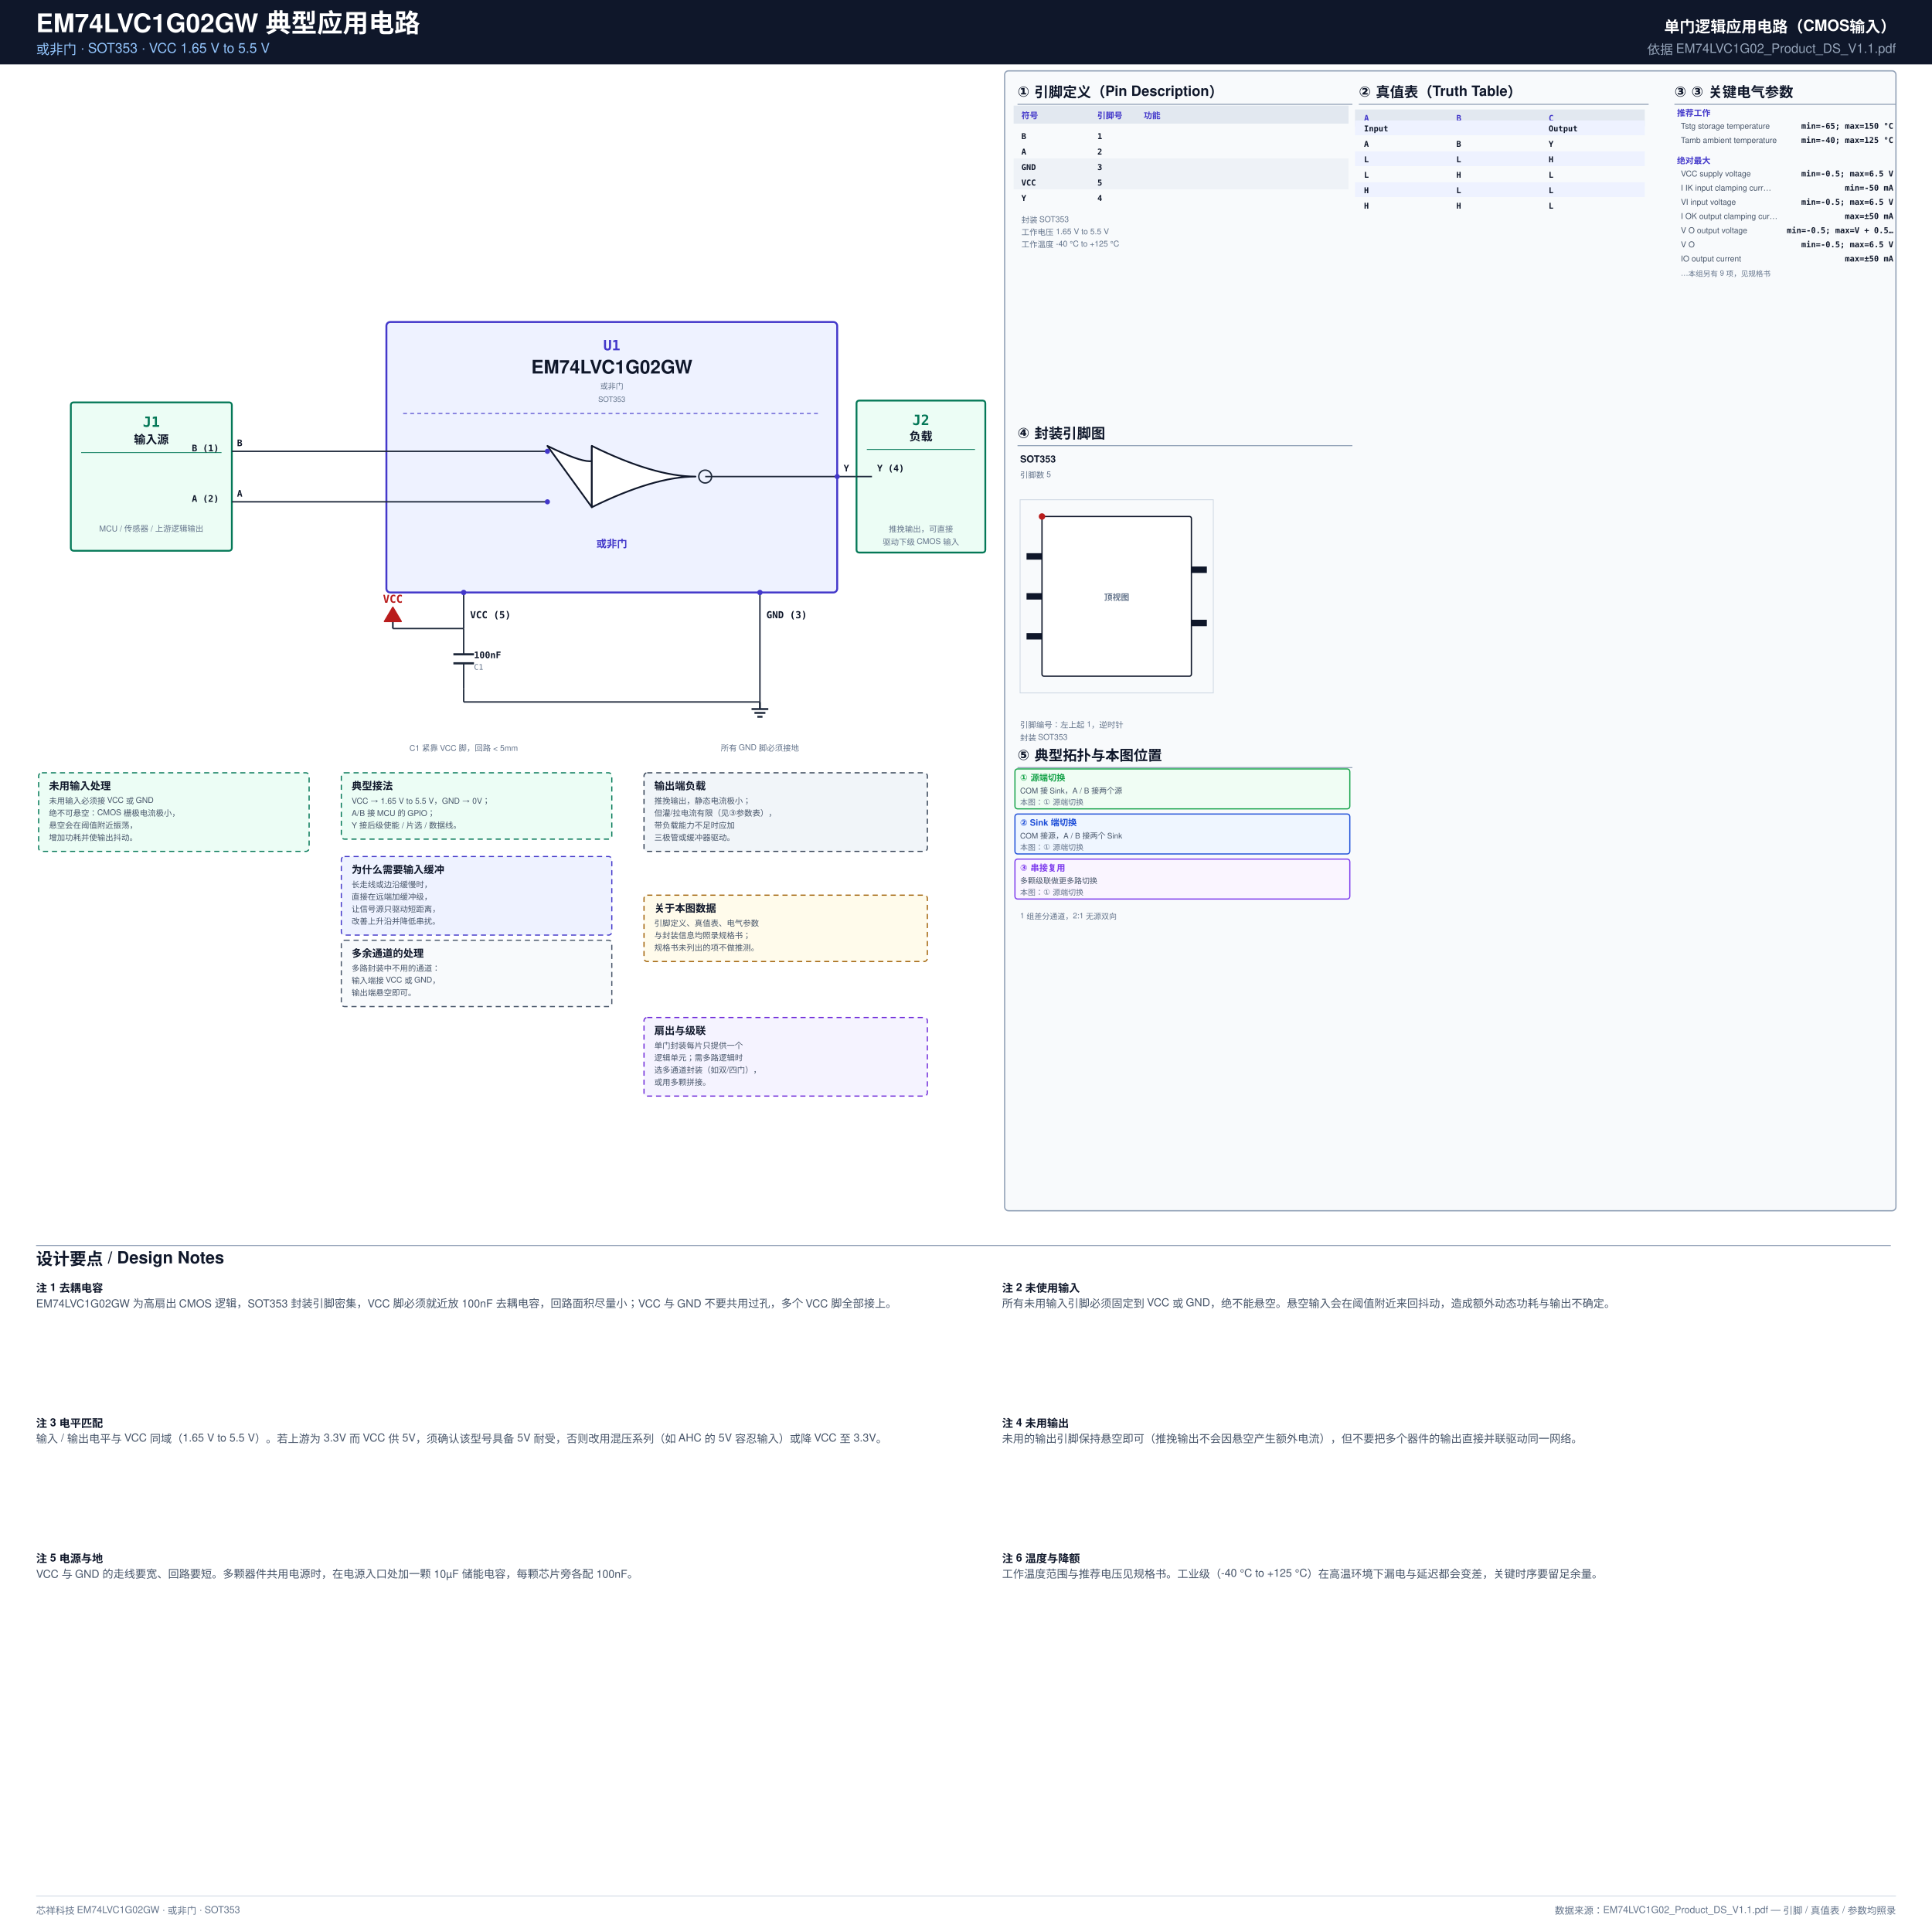
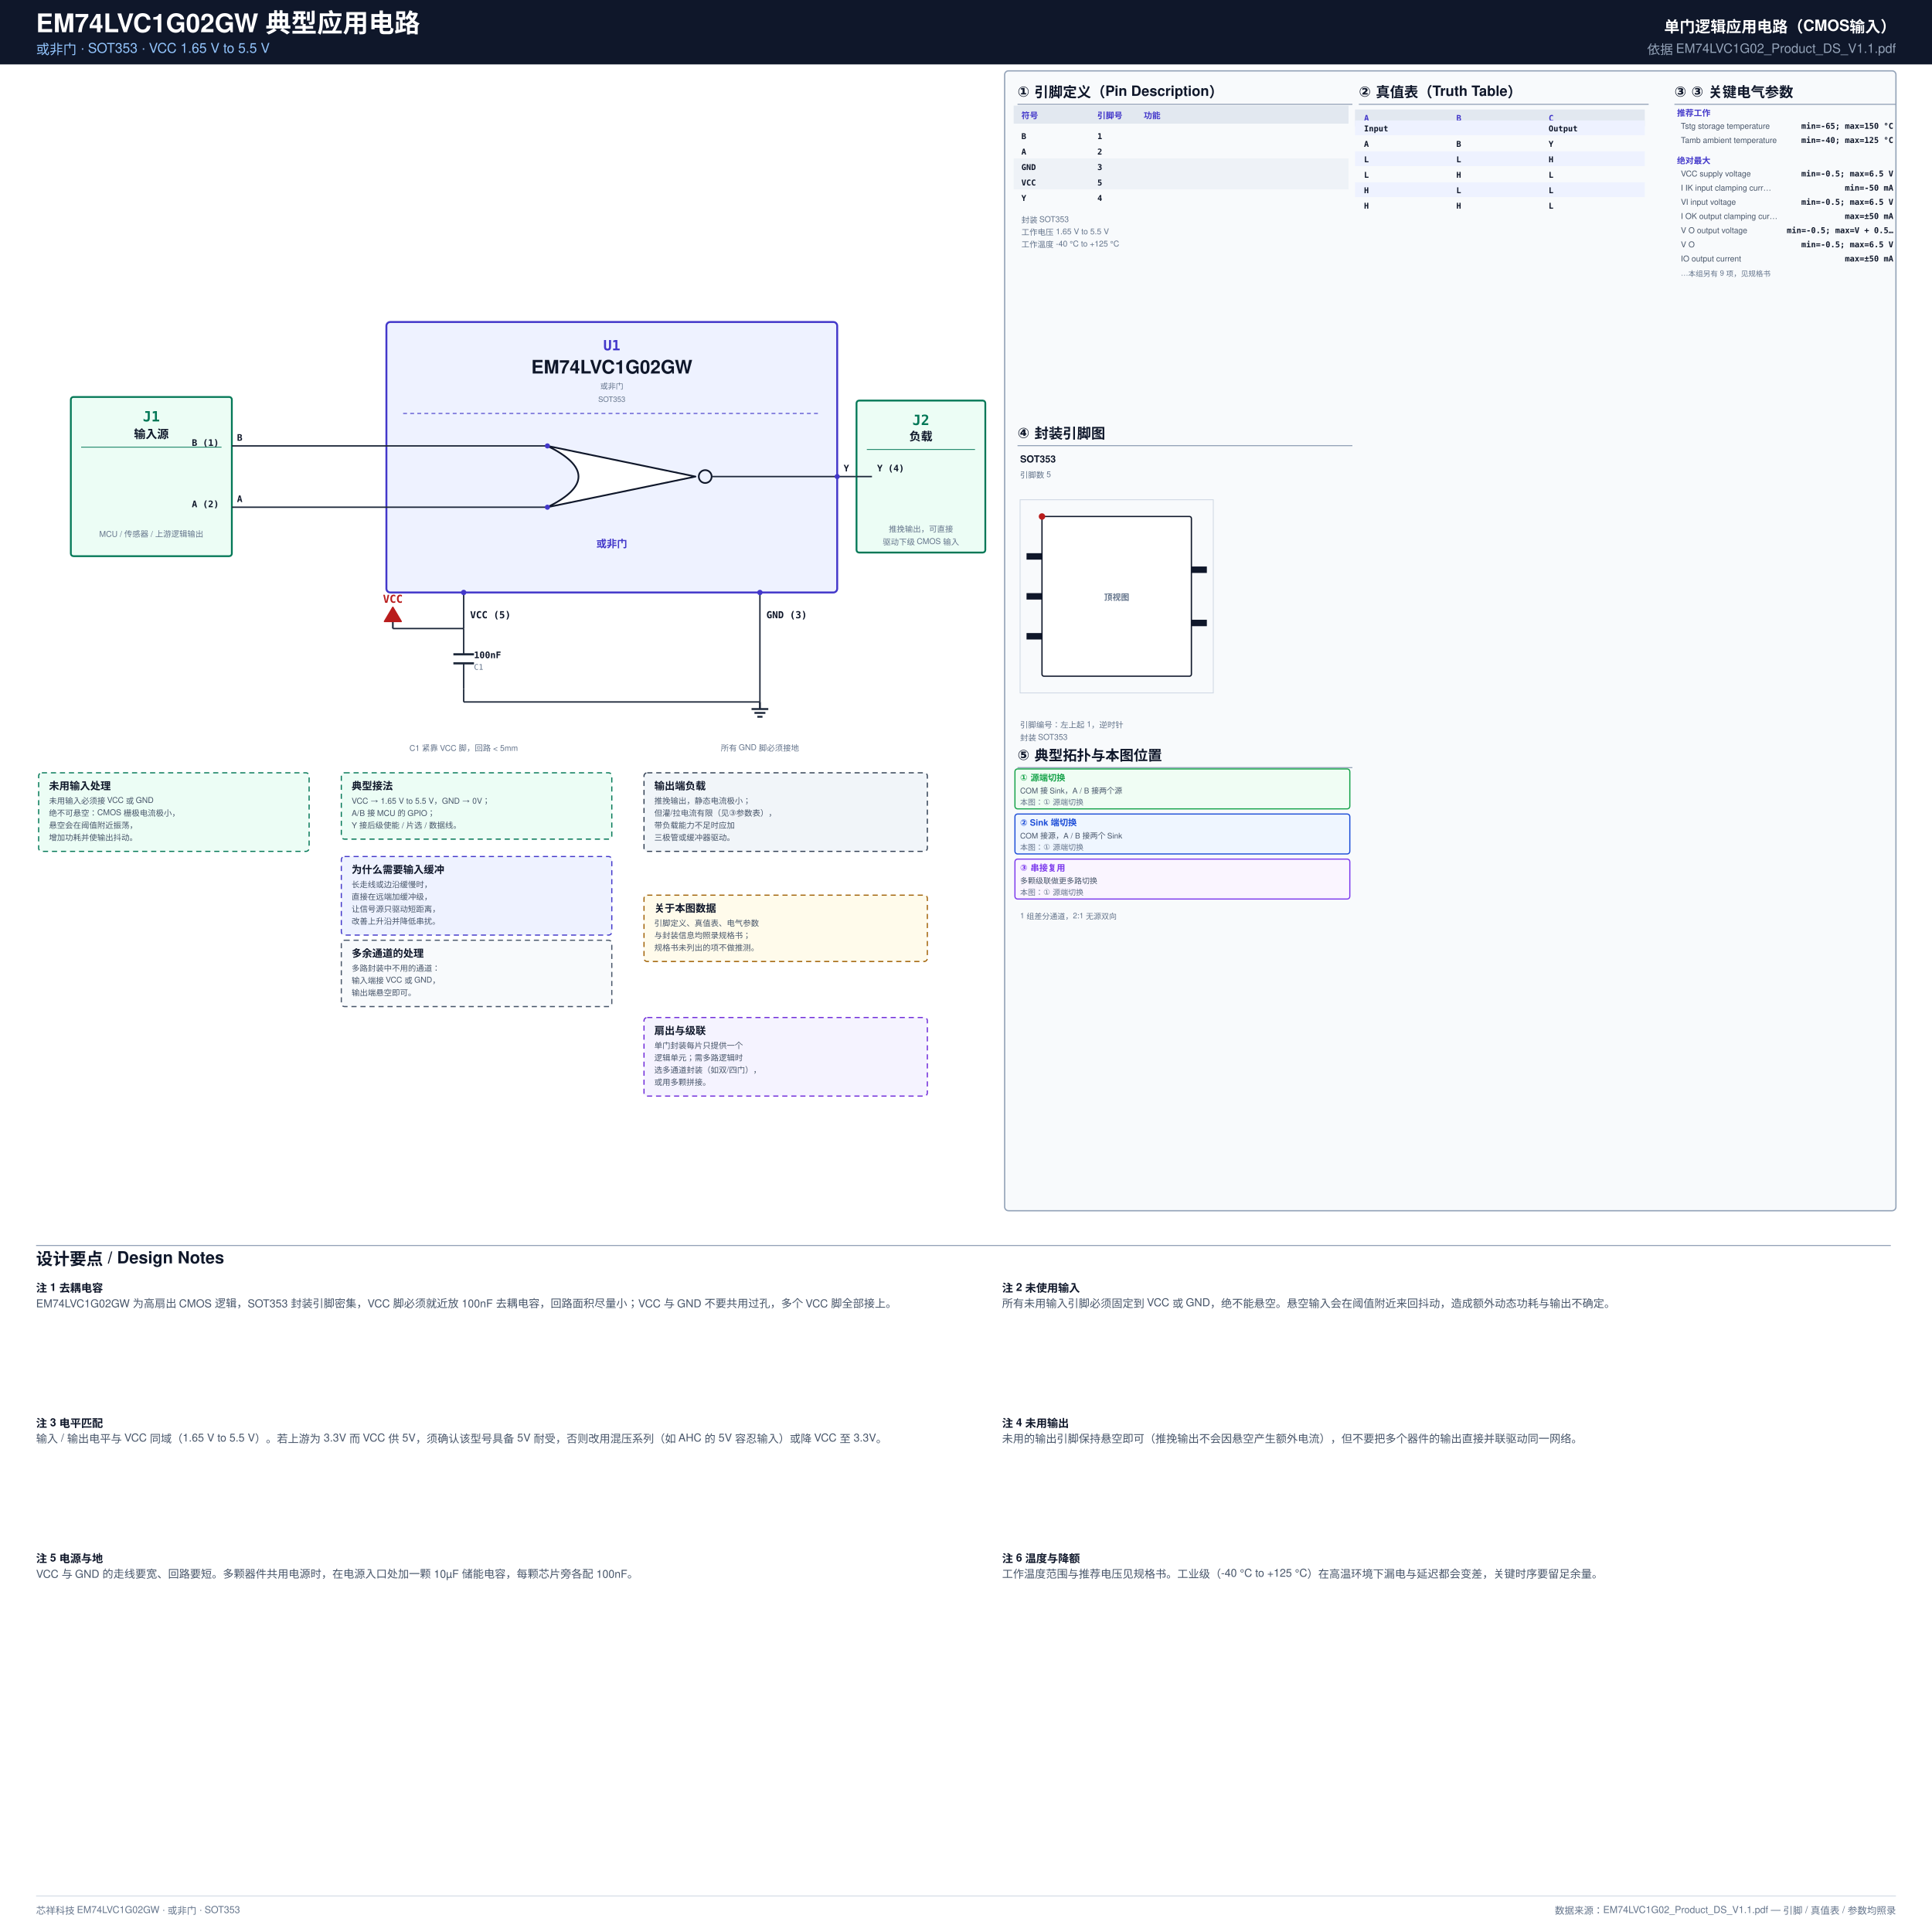
<svg xmlns="http://www.w3.org/2000/svg" width="3000" height="3000" viewBox="0 0 3000 3000">
  <rect x="0" y="0" width="3000" height="3000" rx="0" fill="#ffffff" stroke="none" stroke-width="0" />
  <rect x="0" y="0" width="3000" height="100" rx="0" fill="#0f172a" stroke="none" stroke-width="0" />
  <text x="56" y="50" font-family="PingFang SC, Helvetica Neue, Helvetica, Arial, sans-serif" font-size="40" fill="#ffffff" text-anchor="start" font-weight="700">EM74LVC1G02GW 典型应用电路</text>
  <text x="56" y="84" font-family="PingFang SC, Helvetica Neue, Helvetica, Arial, sans-serif" font-size="21" fill="#93c5fd" text-anchor="start" font-weight="500">或非门 · SOT353 · VCC 1.65 V to 5.5 V</text>
  <text x="2944" y="50" font-family="PingFang SC, Helvetica Neue, Helvetica, Arial, sans-serif" font-size="24" fill="#ffffff" text-anchor="end" font-weight="600">单门逻辑应用电路（CMOS输入）</text>
  <text x="2944" y="84" font-family="PingFang SC, Helvetica Neue, Helvetica, Arial, sans-serif" font-size="20" fill="#94a3b8" text-anchor="end" font-weight="normal">依据 EM74LVC1G02_Product_DS_V1.1.pdf</text>
-   <rect x="110" y="624.8" width="250" height="230.4" rx="4" fill="#ecfdf5" stroke="#047857" stroke-width="2.8" />
-   <text x="235.0" y="662.8" font-family="Menlo, Monaco, Consolas, monospace" font-size="22" fill="#047857" text-anchor="middle" font-weight="700">J1</text>
-   <text x="235.0" y="688.8" font-family="PingFang SC, Helvetica Neue, Helvetica, Arial, sans-serif" font-size="18" fill="#0f172a" text-anchor="middle" font-weight="700">输入源</text>
-   <line x1="126" y1="702.8" x2="344" y2="702.8" stroke="#047857" stroke-width="1.2" />
-   <text x="340" y="700.8" font-family="Menlo, Monaco, Consolas, monospace" font-size="14" fill="#0f172a" text-anchor="end" font-weight="600">B (1)</text>
-   <text x="340" y="779.2" font-family="Menlo, Monaco, Consolas, monospace" font-size="14" fill="#0f172a" text-anchor="end" font-weight="600">A (2)</text>
-   <text x="235.0" y="825.2" font-family="PingFang SC, Helvetica Neue, Helvetica, Arial, sans-serif" font-size="12.5" fill="#64748b" text-anchor="middle" font-weight="normal">MCU / 传感器 / 上游逻辑输出</text>
+   <rect x="110" y="616.4" width="250" height="247.2" rx="4" fill="#ecfdf5" stroke="#047857" stroke-width="2.8" />
+   <text x="235.0" y="654.4" font-family="Menlo, Monaco, Consolas, monospace" font-size="22" fill="#047857" text-anchor="middle" font-weight="700">J1</text>
+   <text x="235.0" y="680.4" font-family="PingFang SC, Helvetica Neue, Helvetica, Arial, sans-serif" font-size="18" fill="#0f172a" text-anchor="middle" font-weight="700">输入源</text>
+   <line x1="126" y1="694.4" x2="344" y2="694.4" stroke="#047857" stroke-width="1.2" />
+   <text x="340" y="692.4" font-family="Menlo, Monaco, Consolas, monospace" font-size="14" fill="#0f172a" text-anchor="end" font-weight="600">B (1)</text>
+   <text x="340" y="787.6" font-family="Menlo, Monaco, Consolas, monospace" font-size="14" fill="#0f172a" text-anchor="end" font-weight="600">A (2)</text>
+   <text x="235.0" y="833.6" font-family="PingFang SC, Helvetica Neue, Helvetica, Arial, sans-serif" font-size="12.5" fill="#64748b" text-anchor="middle" font-weight="normal">MCU / 传感器 / 上游逻辑输出</text>
  <rect x="600" y="500" width="700" height="420" rx="6" fill="#eef2ff" stroke="#4338ca" stroke-width="3.0" />
  <text x="950.0" y="544" font-family="Menlo, Monaco, Consolas, monospace" font-size="22" fill="#4338ca" text-anchor="middle" font-weight="700">U1</text>
  <text x="950.0" y="580" font-family="PingFang SC, Helvetica Neue, Helvetica, Arial, sans-serif" font-size="29" fill="#0f172a" text-anchor="middle" font-weight="700">EM74LVC1G02GW</text>
  <text x="950.0" y="604" font-family="PingFang SC, Helvetica Neue, Helvetica, Arial, sans-serif" font-size="12" fill="#64748b" text-anchor="middle" font-weight="normal">或非门</text>
  <text x="950.0" y="624" font-family="PingFang SC, Helvetica Neue, Helvetica, Arial, sans-serif" font-size="11.5" fill="#64748b" text-anchor="middle" font-weight="normal">SOT353</text>
  <line x1="626" y1="642" x2="1274" y2="642" stroke="#4338ca" stroke-width="1.4" stroke-dasharray="6 5" />
-   <path d="M850,692.4 Q946.6,740.0 919.0,692.4 L919.0,787.6 Q946.6,740.0 919.0,787.6 Z" stroke="#0f172a" stroke-width="2.6" fill="#ffffff" stroke-linejoin="round" stroke-linecap="round" />
-   <path d="M919.0,692.4 Q1015.6,740.0 1080,740.0 Q1015.6,740.0 919.0,787.6 Z" stroke="#0f172a" stroke-width="2.6" fill="#ffffff" stroke-linejoin="round" stroke-linecap="round" />
-   <path d="M1095,730.0 A10,10 0 1 0 1095.1,730.0" stroke="#1e293b" stroke-width="2.2" fill="none" stroke-linejoin="round" stroke-linecap="round" />
+   <path d="M850,692.4 Q946.6,740.0 850,787.6 L1080,740.0 L850,692.4 Z" stroke="#0f172a" stroke-width="2.6" fill="#ffffff" stroke-linejoin="round" stroke-linecap="round" />
+   <path d="M1095,730.0 A10,10 0 1 0 1095.1,730.0" stroke="#0f172a" stroke-width="2.6" fill="none" stroke-linejoin="round" stroke-linecap="round" />
  <text x="950.0" y="850" font-family="PingFang SC, Helvetica Neue, Helvetica, Arial, sans-serif" font-size="16" fill="#4338ca" text-anchor="middle" font-weight="700">或非门</text>
-   <line x1="360" y1="700.8" x2="850" y2="700.8" stroke="#1e293b" stroke-width="2.2" />
-   <circle cx="850" cy="700.8" r="4.0" fill="#4338ca" />
-   <text x="368" y="692.8" font-family="Menlo, Monaco, Consolas, monospace" font-size="14" fill="#0f172a" text-anchor="start" font-weight="600">B</text>
-   <line x1="360" y1="779.2" x2="850" y2="779.2" stroke="#1e293b" stroke-width="2.2" />
-   <circle cx="850" cy="779.2" r="4.0" fill="#4338ca" />
-   <text x="368" y="771.2" font-family="Menlo, Monaco, Consolas, monospace" font-size="14" fill="#0f172a" text-anchor="start" font-weight="600">A</text>
-   <line x1="1095" y1="740.0" x2="1300" y2="740.0" stroke="#1e293b" stroke-width="2.2" />
+   <line x1="360" y1="692.4" x2="850" y2="692.4" stroke="#1e293b" stroke-width="2.2" />
+   <circle cx="850" cy="692.4" r="4.0" fill="#4338ca" />
+   <text x="368" y="684.4" font-family="Menlo, Monaco, Consolas, monospace" font-size="14" fill="#0f172a" text-anchor="start" font-weight="600">B</text>
+   <line x1="360" y1="787.6" x2="850" y2="787.6" stroke="#1e293b" stroke-width="2.2" />
+   <circle cx="850" cy="787.6" r="4.0" fill="#4338ca" />
+   <text x="368" y="779.6" font-family="Menlo, Monaco, Consolas, monospace" font-size="14" fill="#0f172a" text-anchor="start" font-weight="600">A</text>
+   <line x1="1105" y1="740.0" x2="1300" y2="740.0" stroke="#1e293b" stroke-width="2.2" />
  <line x1="1300" y1="740.0" x2="1330" y2="740.0" stroke="#1e293b" stroke-width="2.2" />
  <circle cx="1300" cy="740.0" r="4.0" fill="#4338ca" />
  <text x="1310" y="732.0" font-family="Menlo, Monaco, Consolas, monospace" font-size="14" fill="#0f172a" text-anchor="start" font-weight="600">Y (4)</text>
  <line x1="720" y1="920" x2="720" y2="976" stroke="#1e293b" stroke-width="2.2" />
  <circle cx="720" cy="920" r="4.2" fill="#4338ca" />
  <text x="730" y="960" font-family="Menlo, Monaco, Consolas, monospace" font-size="15" fill="#0f172a" text-anchor="start" font-weight="600">VCC (5)</text>
  <line x1="610" y1="976" x2="720" y2="976" stroke="#1e293b" stroke-width="2.2" />
  <line x1="610" y1="976" x2="610" y2="965" stroke="#1e293b" stroke-width="2.6" />
  <path d="M597,965 L623,965 L610,943 Z" stroke="#b91c1c" stroke-width="2.2" fill="#b91c1c" stroke-linejoin="round" stroke-linecap="round" />
  <text x="610" y="936" font-family="Menlo, Monaco, Consolas, monospace" font-size="17" fill="#b91c1c" text-anchor="middle" font-weight="700">VCC</text>
  <line x1="720" y1="976" x2="720" y2="1016.0" stroke="#1e293b" stroke-width="2.2" />
  <line x1="704.0" y1="1016.0" x2="736.0" y2="1016.0" stroke="#1e293b" stroke-width="3.4" />
  <line x1="704.0" y1="1030.0" x2="736.0" y2="1030.0" stroke="#1e293b" stroke-width="3.4" />
  <line x1="720" y1="1030.0" x2="720" y2="1070" stroke="#1e293b" stroke-width="2.2" />
  <text x="736" y="1022.0" font-family="Menlo, Monaco, Consolas, monospace" font-size="14" fill="#0f172a" text-anchor="start" font-weight="700">100nF</text>
  <text x="736" y="1040.0" font-family="Menlo, Monaco, Consolas, monospace" font-size="12" fill="#64748b" text-anchor="start" font-weight="500">C1</text>
  <line x1="720" y1="1070" x2="720" y2="1090" stroke="#1e293b" stroke-width="2.2" />
  <text x="720" y="1166" font-family="PingFang SC, Helvetica Neue, Helvetica, Arial, sans-serif" font-size="12.5" fill="#64748b" text-anchor="middle" font-weight="normal">C1 紧靠 VCC 脚，回路 &lt; 5mm</text>
  <line x1="1180" y1="920" x2="1180" y2="1090" stroke="#1e293b" stroke-width="2.2" />
  <circle cx="1180" cy="920" r="4.2" fill="#4338ca" />
  <text x="1190" y="960" font-family="Menlo, Monaco, Consolas, monospace" font-size="15" fill="#0f172a" text-anchor="start" font-weight="600">GND (3)</text>
  <line x1="1180" y1="1090" x2="1180" y2="1101.0" stroke="#1e293b" stroke-width="3.0" />
  <line x1="1167.0" y1="1101.0" x2="1193.0" y2="1101.0" stroke="#1e293b" stroke-width="3.0" />
  <line x1="1171.5" y1="1107.0" x2="1188.5" y2="1107.0" stroke="#1e293b" stroke-width="3.0" />
  <line x1="1176.0" y1="1113.0" x2="1184.0" y2="1113.0" stroke="#1e293b" stroke-width="3.0" />
  <text x="1180" y="1166" font-family="PingFang SC, Helvetica Neue, Helvetica, Arial, sans-serif" font-size="12.5" fill="#64748b" text-anchor="middle" font-weight="normal">所有 GND 脚必须接地</text>
  <line x1="720" y1="1090" x2="1180" y2="1090" stroke="#1e293b" stroke-width="2.2" />
  <rect x="1330" y="622.0" width="200" height="236" rx="4" fill="#ecfdf5" stroke="#047857" stroke-width="2.8" />
  <text x="1430.0" y="660.0" font-family="Menlo, Monaco, Consolas, monospace" font-size="22" fill="#047857" text-anchor="middle" font-weight="700">J2</text>
  <text x="1430.0" y="684.0" font-family="PingFang SC, Helvetica Neue, Helvetica, Arial, sans-serif" font-size="18" fill="#0f172a" text-anchor="middle" font-weight="700">负载</text>
  <line x1="1346" y1="698.0" x2="1514" y2="698.0" stroke="#047857" stroke-width="1.2" />
  <line x1="1330" y1="740.0" x2="1354" y2="740.0" stroke="#1e293b" stroke-width="2.2" />
  <text x="1362" y="732.0" font-family="Menlo, Monaco, Consolas, monospace" font-size="14" fill="#0f172a" text-anchor="start" font-weight="600">Y (4)</text>
  <text x="1430.0" y="826.0" font-family="PingFang SC, Helvetica Neue, Helvetica, Arial, sans-serif" font-size="12.5" fill="#64748b" text-anchor="middle" font-weight="normal">推挽输出，可直接</text>
  <text x="1430.0" y="846.0" font-family="PingFang SC, Helvetica Neue, Helvetica, Arial, sans-serif" font-size="12.5" fill="#64748b" text-anchor="middle" font-weight="normal">驱动下级 CMOS 输入</text>
  <rect x="60" y="1200" width="420" height="122" rx="5" fill="#ecfdf5" stroke="#047857" stroke-width="1.8" stroke-dasharray="8 6" />
  <text x="76" y="1226" font-family="PingFang SC, Helvetica Neue, Helvetica, Arial, sans-serif" font-size="16" fill="#0f172a" text-anchor="start" font-weight="700">未用输入处理</text>
  <text x="76" y="1248" font-family="PingFang SC, Helvetica Neue, Helvetica, Arial, sans-serif" font-size="12.5" fill="#475569" text-anchor="start" font-weight="normal">未用输入必须接 VCC 或 GND</text>
  <text x="76" y="1267" font-family="PingFang SC, Helvetica Neue, Helvetica, Arial, sans-serif" font-size="12.5" fill="#475569" text-anchor="start" font-weight="normal">绝不可悬空：CMOS 栅极电流极小，</text>
  <text x="76" y="1286" font-family="PingFang SC, Helvetica Neue, Helvetica, Arial, sans-serif" font-size="12.5" fill="#475569" text-anchor="start" font-weight="normal">悬空会在阈值附近振荡，</text>
  <text x="76" y="1305" font-family="PingFang SC, Helvetica Neue, Helvetica, Arial, sans-serif" font-size="12.5" fill="#475569" text-anchor="start" font-weight="normal">增加功耗并使输出抖动。</text>
  <rect x="530" y="1200" width="420" height="103" rx="5" fill="#ecfdf5" stroke="#047857" stroke-width="1.8" stroke-dasharray="8 6" />
  <text x="546" y="1226" font-family="PingFang SC, Helvetica Neue, Helvetica, Arial, sans-serif" font-size="16" fill="#0f172a" text-anchor="start" font-weight="700">典型接法</text>
  <text x="546" y="1248" font-family="PingFang SC, Helvetica Neue, Helvetica, Arial, sans-serif" font-size="12.5" fill="#475569" text-anchor="start" font-weight="normal">VCC → 1.65 V to 5.5 V，GND → 0V；</text>
  <text x="546" y="1267" font-family="PingFang SC, Helvetica Neue, Helvetica, Arial, sans-serif" font-size="12.5" fill="#475569" text-anchor="start" font-weight="normal">A/B 接 MCU 的 GPIO；</text>
  <text x="546" y="1286" font-family="PingFang SC, Helvetica Neue, Helvetica, Arial, sans-serif" font-size="12.5" fill="#475569" text-anchor="start" font-weight="normal">Y 接后级使能 / 片选 / 数据线。</text>
  <rect x="530" y="1330" width="420" height="122" rx="5" fill="#eef2ff" stroke="#4338ca" stroke-width="1.8" stroke-dasharray="8 6" />
  <text x="546" y="1356" font-family="PingFang SC, Helvetica Neue, Helvetica, Arial, sans-serif" font-size="16" fill="#0f172a" text-anchor="start" font-weight="700">为什么需要输入缓冲</text>
  <text x="546" y="1378" font-family="PingFang SC, Helvetica Neue, Helvetica, Arial, sans-serif" font-size="12.5" fill="#475569" text-anchor="start" font-weight="normal">长走线或边沿缓慢时，</text>
  <text x="546" y="1397" font-family="PingFang SC, Helvetica Neue, Helvetica, Arial, sans-serif" font-size="12.5" fill="#475569" text-anchor="start" font-weight="normal">直接在远端加缓冲级，</text>
  <text x="546" y="1416" font-family="PingFang SC, Helvetica Neue, Helvetica, Arial, sans-serif" font-size="12.5" fill="#475569" text-anchor="start" font-weight="normal">让信号源只驱动短距离，</text>
  <text x="546" y="1435" font-family="PingFang SC, Helvetica Neue, Helvetica, Arial, sans-serif" font-size="12.5" fill="#475569" text-anchor="start" font-weight="normal">改善上升沿并降低串扰。</text>
  <rect x="530" y="1460" width="420" height="103" rx="5" fill="#f8fafc" stroke="#475569" stroke-width="1.8" stroke-dasharray="8 6" />
  <text x="546" y="1486" font-family="PingFang SC, Helvetica Neue, Helvetica, Arial, sans-serif" font-size="16" fill="#0f172a" text-anchor="start" font-weight="700">多余通道的处理</text>
  <text x="546" y="1508" font-family="PingFang SC, Helvetica Neue, Helvetica, Arial, sans-serif" font-size="12.5" fill="#475569" text-anchor="start" font-weight="normal">多路封装中不用的通道：</text>
  <text x="546" y="1527" font-family="PingFang SC, Helvetica Neue, Helvetica, Arial, sans-serif" font-size="12.5" fill="#475569" text-anchor="start" font-weight="normal">输入端接 VCC 或 GND，</text>
  <text x="546" y="1546" font-family="PingFang SC, Helvetica Neue, Helvetica, Arial, sans-serif" font-size="12.5" fill="#475569" text-anchor="start" font-weight="normal">输出端悬空即可。</text>
  <rect x="1000" y="1200" width="440" height="122" rx="5" fill="#f1f5f9" stroke="#334155" stroke-width="1.8" stroke-dasharray="8 6" />
  <text x="1016" y="1226" font-family="PingFang SC, Helvetica Neue, Helvetica, Arial, sans-serif" font-size="16" fill="#0f172a" text-anchor="start" font-weight="700">输出端负载</text>
  <text x="1016" y="1248" font-family="PingFang SC, Helvetica Neue, Helvetica, Arial, sans-serif" font-size="12.5" fill="#475569" text-anchor="start" font-weight="normal">推挽输出，静态电流极小；</text>
  <text x="1016" y="1267" font-family="PingFang SC, Helvetica Neue, Helvetica, Arial, sans-serif" font-size="12.5" fill="#475569" text-anchor="start" font-weight="normal">但灌/拉电流有限（见③参数表），</text>
  <text x="1016" y="1286" font-family="PingFang SC, Helvetica Neue, Helvetica, Arial, sans-serif" font-size="12.5" fill="#475569" text-anchor="start" font-weight="normal">带负载能力不足时应加</text>
  <text x="1016" y="1305" font-family="PingFang SC, Helvetica Neue, Helvetica, Arial, sans-serif" font-size="12.5" fill="#475569" text-anchor="start" font-weight="normal">三极管或缓冲器驱动。</text>
  <rect x="1000" y="1390" width="440" height="103" rx="5" fill="#fffbeb" stroke="#a16207" stroke-width="1.8" stroke-dasharray="8 6" />
  <text x="1016" y="1416" font-family="PingFang SC, Helvetica Neue, Helvetica, Arial, sans-serif" font-size="16" fill="#0f172a" text-anchor="start" font-weight="700">关于本图数据</text>
  <text x="1016" y="1438" font-family="PingFang SC, Helvetica Neue, Helvetica, Arial, sans-serif" font-size="12.5" fill="#475569" text-anchor="start" font-weight="normal">引脚定义、真值表、电气参数</text>
  <text x="1016" y="1457" font-family="PingFang SC, Helvetica Neue, Helvetica, Arial, sans-serif" font-size="12.5" fill="#475569" text-anchor="start" font-weight="normal">与封装信息均照录规格书；</text>
  <text x="1016" y="1476" font-family="PingFang SC, Helvetica Neue, Helvetica, Arial, sans-serif" font-size="12.5" fill="#475569" text-anchor="start" font-weight="normal">规格书未列出的项不做推测。</text>
  <rect x="1000" y="1580" width="440" height="122" rx="5" fill="#f5f3ff" stroke="#6d28d9" stroke-width="1.8" stroke-dasharray="8 6" />
  <text x="1016" y="1606" font-family="PingFang SC, Helvetica Neue, Helvetica, Arial, sans-serif" font-size="16" fill="#0f172a" text-anchor="start" font-weight="700">扇出与级联</text>
  <text x="1016" y="1628" font-family="PingFang SC, Helvetica Neue, Helvetica, Arial, sans-serif" font-size="12.5" fill="#475569" text-anchor="start" font-weight="normal">单门封装每片只提供一个</text>
  <text x="1016" y="1647" font-family="PingFang SC, Helvetica Neue, Helvetica, Arial, sans-serif" font-size="12.5" fill="#475569" text-anchor="start" font-weight="normal">逻辑单元；需多路逻辑时</text>
  <text x="1016" y="1666" font-family="PingFang SC, Helvetica Neue, Helvetica, Arial, sans-serif" font-size="12.5" fill="#475569" text-anchor="start" font-weight="normal">选多通道封装（如双/四门），</text>
  <text x="1016" y="1685" font-family="PingFang SC, Helvetica Neue, Helvetica, Arial, sans-serif" font-size="12.5" fill="#475569" text-anchor="start" font-weight="normal">或用多颗拼接。</text>
  <rect x="1560" y="110" width="1384" height="1770" rx="6" fill="#f8fafc" stroke="#94a3b8" stroke-width="2.0" />
  <text x="1580" y="150" font-family="PingFang SC, Helvetica Neue, Helvetica, Arial, sans-serif" font-size="22" fill="#0f172a" text-anchor="start" font-weight="700">① 引脚定义（Pin Description）</text>
  <line x1="1580" y1="162" x2="2100" y2="162" stroke="#94a3b8" stroke-width="1.6" />
  <rect x="1574.0" y="164" width="520.0" height="28" rx="0" fill="#e2e8f0" stroke="none" stroke-width="0" />
  <text x="1586.0" y="184" font-family="Menlo, Monaco, Consolas, monospace" font-size="13" fill="#4338ca" text-anchor="start" font-weight="700">符号</text>
  <text x="1704.0" y="184" font-family="Menlo, Monaco, Consolas, monospace" font-size="13" fill="#4338ca" text-anchor="start" font-weight="700">引脚号</text>
  <text x="1776.0" y="184" font-family="Menlo, Monaco, Consolas, monospace" font-size="13" fill="#4338ca" text-anchor="start" font-weight="700">功能</text>
  <text x="1586.0" y="216" font-family="Menlo, Monaco, Consolas, monospace" font-size="12.5" fill="#0f172a" text-anchor="start" font-weight="600">B</text>
  <text x="1704.0" y="216" font-family="Menlo, Monaco, Consolas, monospace" font-size="12.5" fill="#0f172a" text-anchor="start" font-weight="600">1</text>
  <text x="1586.0" y="240" font-family="Menlo, Monaco, Consolas, monospace" font-size="12.5" fill="#0f172a" text-anchor="start" font-weight="600">A</text>
  <text x="1704.0" y="240" font-family="Menlo, Monaco, Consolas, monospace" font-size="12.5" fill="#0f172a" text-anchor="start" font-weight="600">2</text>
  <rect x="1574.0" y="246" width="520.0" height="24" rx="0" fill="#eef2f7" stroke="none" stroke-width="0" />
  <text x="1586.0" y="264" font-family="Menlo, Monaco, Consolas, monospace" font-size="12.5" fill="#0f172a" text-anchor="start" font-weight="600">GND</text>
  <text x="1704.0" y="264" font-family="Menlo, Monaco, Consolas, monospace" font-size="12.5" fill="#0f172a" text-anchor="start" font-weight="600">3</text>
  <rect x="1574.0" y="270" width="520.0" height="24" rx="0" fill="#eef2f7" stroke="none" stroke-width="0" />
  <text x="1586.0" y="288" font-family="Menlo, Monaco, Consolas, monospace" font-size="12.5" fill="#0f172a" text-anchor="start" font-weight="600">VCC</text>
  <text x="1704.0" y="288" font-family="Menlo, Monaco, Consolas, monospace" font-size="12.5" fill="#0f172a" text-anchor="start" font-weight="600">5</text>
  <text x="1586.0" y="312" font-family="Menlo, Monaco, Consolas, monospace" font-size="12.5" fill="#0f172a" text-anchor="start" font-weight="600">Y</text>
  <text x="1704.0" y="312" font-family="Menlo, Monaco, Consolas, monospace" font-size="12.5" fill="#0f172a" text-anchor="start" font-weight="600">4</text>
  <text x="1586" y="346" font-family="PingFang SC, Helvetica Neue, Helvetica, Arial, sans-serif" font-size="12.5" fill="#64748b" text-anchor="start" font-weight="normal">封装 SOT353</text>
  <text x="1586" y="365" font-family="PingFang SC, Helvetica Neue, Helvetica, Arial, sans-serif" font-size="12.5" fill="#64748b" text-anchor="start" font-weight="normal">工作电压 1.65 V to 5.5 V</text>
  <text x="1586" y="384" font-family="PingFang SC, Helvetica Neue, Helvetica, Arial, sans-serif" font-size="12.5" fill="#64748b" text-anchor="start" font-weight="normal">工作温度 -40 °C to +125 °C</text>
  <text x="2110" y="150" font-family="PingFang SC, Helvetica Neue, Helvetica, Arial, sans-serif" font-size="22" fill="#0f172a" text-anchor="start" font-weight="700">② 真值表（Truth Table）</text>
  <line x1="2110" y1="162" x2="2560" y2="162" stroke="#94a3b8" stroke-width="1.6" />
  <rect x="2104" y="170" width="450" height="26" rx="0" fill="#e2e8f0" stroke="none" stroke-width="0" />
  <text x="2118" y="188" font-family="Menlo, Monaco, Consolas, monospace" font-size="13" fill="#4338ca" text-anchor="start" font-weight="700">A</text>
  <text x="2261.333" y="188" font-family="Menlo, Monaco, Consolas, monospace" font-size="13" fill="#4338ca" text-anchor="start" font-weight="700">B</text>
  <text x="2404.667" y="188" font-family="Menlo, Monaco, Consolas, monospace" font-size="13" fill="#4338ca" text-anchor="start" font-weight="700">C</text>
  <rect x="2104" y="187" width="450" height="23" rx="0" fill="#eef2ff" stroke="none" stroke-width="0" />
  <text x="2118" y="204" font-family="Menlo, Monaco, Consolas, monospace" font-size="12.5" fill="#0f172a" text-anchor="start" font-weight="600">Input</text>
  <text x="2404.667" y="204" font-family="Menlo, Monaco, Consolas, monospace" font-size="12.5" fill="#0f172a" text-anchor="start" font-weight="600">Output</text>
  <text x="2118" y="228" font-family="Menlo, Monaco, Consolas, monospace" font-size="12.5" fill="#0f172a" text-anchor="start" font-weight="600">A</text>
  <text x="2261.333" y="228" font-family="Menlo, Monaco, Consolas, monospace" font-size="12.5" fill="#0f172a" text-anchor="start" font-weight="600">B</text>
  <text x="2404.667" y="228" font-family="Menlo, Monaco, Consolas, monospace" font-size="12.5" fill="#0f172a" text-anchor="start" font-weight="600">Y</text>
  <rect x="2104" y="235" width="450" height="23" rx="0" fill="#eef2ff" stroke="none" stroke-width="0" />
  <text x="2118" y="252" font-family="Menlo, Monaco, Consolas, monospace" font-size="12.5" fill="#0f172a" text-anchor="start" font-weight="600">L</text>
  <text x="2261.333" y="252" font-family="Menlo, Monaco, Consolas, monospace" font-size="12.5" fill="#0f172a" text-anchor="start" font-weight="600">L</text>
  <text x="2404.667" y="252" font-family="Menlo, Monaco, Consolas, monospace" font-size="12.5" fill="#0f172a" text-anchor="start" font-weight="600">H</text>
  <text x="2118" y="276" font-family="Menlo, Monaco, Consolas, monospace" font-size="12.5" fill="#0f172a" text-anchor="start" font-weight="600">L</text>
  <text x="2261.333" y="276" font-family="Menlo, Monaco, Consolas, monospace" font-size="12.5" fill="#0f172a" text-anchor="start" font-weight="600">H</text>
  <text x="2404.667" y="276" font-family="Menlo, Monaco, Consolas, monospace" font-size="12.5" fill="#0f172a" text-anchor="start" font-weight="600">L</text>
  <rect x="2104" y="283" width="450" height="23" rx="0" fill="#eef2ff" stroke="none" stroke-width="0" />
  <text x="2118" y="300" font-family="Menlo, Monaco, Consolas, monospace" font-size="12.5" fill="#0f172a" text-anchor="start" font-weight="600">H</text>
  <text x="2261.333" y="300" font-family="Menlo, Monaco, Consolas, monospace" font-size="12.5" fill="#0f172a" text-anchor="start" font-weight="600">L</text>
  <text x="2404.667" y="300" font-family="Menlo, Monaco, Consolas, monospace" font-size="12.5" fill="#0f172a" text-anchor="start" font-weight="600">L</text>
  <text x="2118" y="324" font-family="Menlo, Monaco, Consolas, monospace" font-size="12.5" fill="#0f172a" text-anchor="start" font-weight="600">H</text>
  <text x="2261.333" y="324" font-family="Menlo, Monaco, Consolas, monospace" font-size="12.5" fill="#0f172a" text-anchor="start" font-weight="600">H</text>
  <text x="2404.667" y="324" font-family="Menlo, Monaco, Consolas, monospace" font-size="12.5" fill="#0f172a" text-anchor="start" font-weight="600">L</text>
  <text x="2600" y="150" font-family="PingFang SC, Helvetica Neue, Helvetica, Arial, sans-serif" font-size="22" fill="#0f172a" text-anchor="start" font-weight="700">③ ③ 关键电气参数</text>
  <line x1="2600" y1="162" x2="2944" y2="162" stroke="#94a3b8" stroke-width="1.6" />
  <text x="2604" y="180" font-family="PingFang SC, Helvetica Neue, Helvetica, Arial, sans-serif" font-size="13" fill="#4338ca" text-anchor="start" font-weight="700">推荐工作</text>
  <text x="2610" y="200" font-family="PingFang SC, Helvetica Neue, Helvetica, Arial, sans-serif" font-size="12.5" fill="#475569" text-anchor="start" font-weight="normal">Tstg storage temperature</text>
  <text x="2940" y="200" font-family="Menlo, Monaco, Consolas, monospace" font-size="12.5" fill="#0f172a" text-anchor="end" font-weight="600">min=-65; max=150 °C</text>
  <text x="2610" y="222" font-family="PingFang SC, Helvetica Neue, Helvetica, Arial, sans-serif" font-size="12.5" fill="#475569" text-anchor="start" font-weight="normal">Tamb ambient temperature</text>
  <text x="2940" y="222" font-family="Menlo, Monaco, Consolas, monospace" font-size="12.5" fill="#0f172a" text-anchor="end" font-weight="600">min=-40; max=125 °C</text>
  <text x="2604" y="254" font-family="PingFang SC, Helvetica Neue, Helvetica, Arial, sans-serif" font-size="13" fill="#4338ca" text-anchor="start" font-weight="700">绝对最大</text>
  <text x="2610" y="274" font-family="PingFang SC, Helvetica Neue, Helvetica, Arial, sans-serif" font-size="12.5" fill="#475569" text-anchor="start" font-weight="normal">VCC supply voltage</text>
  <text x="2940" y="274" font-family="Menlo, Monaco, Consolas, monospace" font-size="12.5" fill="#0f172a" text-anchor="end" font-weight="600">min=-0.5; max=6.5 V</text>
  <text x="2610" y="296" font-family="PingFang SC, Helvetica Neue, Helvetica, Arial, sans-serif" font-size="12.5" fill="#475569" text-anchor="start" font-weight="normal">I IK input clamping curr…</text>
  <text x="2940" y="296" font-family="Menlo, Monaco, Consolas, monospace" font-size="12.5" fill="#0f172a" text-anchor="end" font-weight="600">min=-50 mA</text>
  <text x="2610" y="318" font-family="PingFang SC, Helvetica Neue, Helvetica, Arial, sans-serif" font-size="12.5" fill="#475569" text-anchor="start" font-weight="normal">VI input voltage</text>
  <text x="2940" y="318" font-family="Menlo, Monaco, Consolas, monospace" font-size="12.5" fill="#0f172a" text-anchor="end" font-weight="600">min=-0.5; max=6.5 V</text>
  <text x="2610" y="340" font-family="PingFang SC, Helvetica Neue, Helvetica, Arial, sans-serif" font-size="12.5" fill="#475569" text-anchor="start" font-weight="normal">I OK output clamping cur…</text>
  <text x="2940" y="340" font-family="Menlo, Monaco, Consolas, monospace" font-size="12.5" fill="#0f172a" text-anchor="end" font-weight="600">max=±50 mA</text>
  <text x="2610" y="362" font-family="PingFang SC, Helvetica Neue, Helvetica, Arial, sans-serif" font-size="12.5" fill="#475569" text-anchor="start" font-weight="normal">V O output voltage</text>
  <text x="2940" y="362" font-family="Menlo, Monaco, Consolas, monospace" font-size="12.5" fill="#0f172a" text-anchor="end" font-weight="600">min=-0.5; max=V + 0.5…</text>
  <text x="2610" y="384" font-family="PingFang SC, Helvetica Neue, Helvetica, Arial, sans-serif" font-size="12.5" fill="#475569" text-anchor="start" font-weight="normal">V O</text>
  <text x="2940" y="384" font-family="Menlo, Monaco, Consolas, monospace" font-size="12.5" fill="#0f172a" text-anchor="end" font-weight="600">min=-0.5; max=6.5 V</text>
  <text x="2610" y="406" font-family="PingFang SC, Helvetica Neue, Helvetica, Arial, sans-serif" font-size="12.5" fill="#475569" text-anchor="start" font-weight="normal">IO output current</text>
  <text x="2940" y="406" font-family="Menlo, Monaco, Consolas, monospace" font-size="12.5" fill="#0f172a" text-anchor="end" font-weight="600">max=±50 mA</text>
  <text x="2610" y="428" font-family="PingFang SC, Helvetica Neue, Helvetica, Arial, sans-serif" font-size="11.5" fill="#64748b" text-anchor="start" font-weight="normal">…本组另有 9 项，见规格书</text>
  <text x="1580" y="680" font-family="PingFang SC, Helvetica Neue, Helvetica, Arial, sans-serif" font-size="22" fill="#0f172a" text-anchor="start" font-weight="700">④ 封装引脚图</text>
  <line x1="1580" y1="692" x2="2100" y2="692" stroke="#94a3b8" stroke-width="1.6" />
  <text x="1584" y="718" font-family="PingFang SC, Helvetica Neue, Helvetica, Arial, sans-serif" font-size="15" fill="#0f172a" text-anchor="start" font-weight="700">SOT353</text>
  <text x="1584" y="742" font-family="PingFang SC, Helvetica Neue, Helvetica, Arial, sans-serif" font-size="12.5" fill="#64748b" text-anchor="start" font-weight="normal">引脚数 5</text>
  <rect x="1584" y="776" width="300" height="300" rx="0" fill="#f8fafc" stroke="#cbd5e1" stroke-width="1.2" />
  <rect x="1618" y="802" width="232" height="248" rx="3" fill="#ffffff" stroke="#0f172a" stroke-width="2.0" />
  <text x="1734.0" y="932.0" font-family="PingFang SC, Helvetica Neue, Helvetica, Arial, sans-serif" font-size="13" fill="#64748b" text-anchor="middle" font-weight="700">顶视图</text>
  <circle cx="1618" cy="802" r="5.0" fill="#b91c1c" />
  <rect x="1594" y="859.0" width="24" height="10" rx="0" fill="#0f172a" stroke="none" stroke-width="0" />
  <text x="1606" y="868.0" font-family="Menlo, Monaco, Consolas, monospace" font-size="10.5" fill="#0f172a" text-anchor="middle" font-weight="700">1</text>
  <rect x="1594" y="921.0" width="24" height="10" rx="0" fill="#0f172a" stroke="none" stroke-width="0" />
  <text x="1606" y="930.0" font-family="Menlo, Monaco, Consolas, monospace" font-size="10.5" fill="#0f172a" text-anchor="middle" font-weight="700">2</text>
  <rect x="1594" y="983.0" width="24" height="10" rx="0" fill="#0f172a" stroke="none" stroke-width="0" />
  <text x="1606" y="992.0" font-family="Menlo, Monaco, Consolas, monospace" font-size="10.5" fill="#0f172a" text-anchor="middle" font-weight="700">3</text>
  <rect x="1850" y="962.333" width="24" height="10" rx="0" fill="#0f172a" stroke="none" stroke-width="0" />
  <text x="1862" y="971.333" font-family="Menlo, Monaco, Consolas, monospace" font-size="10.5" fill="#0f172a" text-anchor="middle" font-weight="700">4</text>
  <rect x="1850" y="879.667" width="24" height="10" rx="0" fill="#0f172a" stroke="none" stroke-width="0" />
  <text x="1862" y="888.667" font-family="Menlo, Monaco, Consolas, monospace" font-size="10.5" fill="#0f172a" text-anchor="middle" font-weight="700">5</text>
  <text x="1584" y="1130" font-family="PingFang SC, Helvetica Neue, Helvetica, Arial, sans-serif" font-size="12.5" fill="#64748b" text-anchor="start" font-weight="normal">引脚编号：左上起 1，逆时针</text>
  <text x="1584" y="1150" font-family="PingFang SC, Helvetica Neue, Helvetica, Arial, sans-serif" font-size="12.5" fill="#64748b" text-anchor="start" font-weight="normal">封装 SOT353</text>
  <text x="1580" y="1180" font-family="PingFang SC, Helvetica Neue, Helvetica, Arial, sans-serif" font-size="22" fill="#0f172a" text-anchor="start" font-weight="700">⑤ 典型拓扑与本图位置</text>
  <line x1="1580" y1="1192" x2="2100" y2="1192" stroke="#94a3b8" stroke-width="1.6" />
  <rect x="1576" y="1194" width="520" height="62" rx="4" fill="#f0fdf4" stroke="#16a34a" stroke-width="1.8" />
  <text x="1584" y="1212" font-family="PingFang SC, Helvetica Neue, Helvetica, Arial, sans-serif" font-size="13.5" fill="#16a34a" text-anchor="start" font-weight="700">① 源端切换</text>
  <text x="1584" y="1232" font-family="PingFang SC, Helvetica Neue, Helvetica, Arial, sans-serif" font-size="12" fill="#475569" text-anchor="start" font-weight="normal">COM 接 Sink，A / B 接两个源</text>
  <text x="1584" y="1250" font-family="PingFang SC, Helvetica Neue, Helvetica, Arial, sans-serif" font-size="12" fill="#64748b" text-anchor="start" font-weight="normal">本图：① 源端切换</text>
  <rect x="1576" y="1264" width="520" height="62" rx="4" fill="#eff6ff" stroke="#1d4ed8" stroke-width="1.8" />
  <text x="1584" y="1282" font-family="PingFang SC, Helvetica Neue, Helvetica, Arial, sans-serif" font-size="13.5" fill="#1d4ed8" text-anchor="start" font-weight="700">② Sink 端切换</text>
  <text x="1584" y="1302" font-family="PingFang SC, Helvetica Neue, Helvetica, Arial, sans-serif" font-size="12" fill="#475569" text-anchor="start" font-weight="normal">COM 接源，A / B 接两个 Sink</text>
  <text x="1584" y="1320" font-family="PingFang SC, Helvetica Neue, Helvetica, Arial, sans-serif" font-size="12" fill="#64748b" text-anchor="start" font-weight="normal">本图：① 源端切换</text>
  <rect x="1576" y="1334" width="520" height="62" rx="4" fill="#faf5ff" stroke="#7c3aed" stroke-width="1.8" />
  <text x="1584" y="1352" font-family="PingFang SC, Helvetica Neue, Helvetica, Arial, sans-serif" font-size="13.5" fill="#7c3aed" text-anchor="start" font-weight="700">③ 串接复用</text>
  <text x="1584" y="1372" font-family="PingFang SC, Helvetica Neue, Helvetica, Arial, sans-serif" font-size="12" fill="#475569" text-anchor="start" font-weight="normal">多颗级联做更多路切换</text>
  <text x="1584" y="1390" font-family="PingFang SC, Helvetica Neue, Helvetica, Arial, sans-serif" font-size="12" fill="#64748b" text-anchor="start" font-weight="normal">本图：① 源端切换</text>
  <text x="1584" y="1426" font-family="PingFang SC, Helvetica Neue, Helvetica, Arial, sans-serif" font-size="12" fill="#64748b" text-anchor="start" font-weight="normal">1 组差分通道，2:1 无源双向</text>
  <line x1="56" y1="1934" x2="2936" y2="1934" stroke="#94a3b8" stroke-width="1.6" />
  <text x="56" y="1964" font-family="PingFang SC, Helvetica Neue, Helvetica, Arial, sans-serif" font-size="26" fill="#0f172a" text-anchor="start" font-weight="700">设计要点 / Design Notes</text>
  <text x="56" y="2006" font-family="PingFang SC, Helvetica Neue, Helvetica, Arial, sans-serif" font-size="17" fill="#0f172a" text-anchor="start" font-weight="700">注 1  去耦电容</text>
  <text x="56" y="2030" font-family="PingFang SC, Helvetica Neue, Helvetica, Arial, sans-serif" font-size="17" fill="#475569" text-anchor="start" font-weight="normal">EM74LVC1G02GW 为高扇出 CMOS 逻辑，SOT353 封装引脚密集，VCC 脚必须就近放 100nF 去耦电容，回路面积尽量小；VCC 与 GND 不要共用过孔，多个 VCC 脚全部接上。</text>
  <text x="1556" y="2006" font-family="PingFang SC, Helvetica Neue, Helvetica, Arial, sans-serif" font-size="17" fill="#0f172a" text-anchor="start" font-weight="700">注 2  未使用输入</text>
  <text x="1556" y="2030" font-family="PingFang SC, Helvetica Neue, Helvetica, Arial, sans-serif" font-size="17" fill="#475569" text-anchor="start" font-weight="normal">所有未用输入引脚必须固定到 VCC 或 GND，绝不能悬空。悬空输入会在阈值附近来回抖动，造成额外动态功耗与输出不确定。</text>
  <text x="56" y="2216" font-family="PingFang SC, Helvetica Neue, Helvetica, Arial, sans-serif" font-size="17" fill="#0f172a" text-anchor="start" font-weight="700">注 3  电平匹配</text>
  <text x="56" y="2240" font-family="PingFang SC, Helvetica Neue, Helvetica, Arial, sans-serif" font-size="17" fill="#475569" text-anchor="start" font-weight="normal">输入 / 输出电平与 VCC 同域（1.65 V to 5.5 V）。若上游为 3.3V 而 VCC 供 5V，须确认该型号具备 5V 耐受，否则改用混压系列（如 AHC 的 5V 容忍输入）或降 VCC 至 3.3V。</text>
  <text x="1556" y="2216" font-family="PingFang SC, Helvetica Neue, Helvetica, Arial, sans-serif" font-size="17" fill="#0f172a" text-anchor="start" font-weight="700">注 4  未用输出</text>
  <text x="1556" y="2240" font-family="PingFang SC, Helvetica Neue, Helvetica, Arial, sans-serif" font-size="17" fill="#475569" text-anchor="start" font-weight="normal">未用的输出引脚保持悬空即可（推挽输出不会因悬空产生额外电流），但不要把多个器件的输出直接并联驱动同一网络。</text>
  <text x="56" y="2426" font-family="PingFang SC, Helvetica Neue, Helvetica, Arial, sans-serif" font-size="17" fill="#0f172a" text-anchor="start" font-weight="700">注 5  电源与地</text>
  <text x="56" y="2450" font-family="PingFang SC, Helvetica Neue, Helvetica, Arial, sans-serif" font-size="17" fill="#475569" text-anchor="start" font-weight="normal">VCC 与 GND 的走线要宽、回路要短。多颗器件共用电源时，在电源入口处加一颗 10µF 储能电容，每颗芯片旁各配 100nF。</text>
  <text x="1556" y="2426" font-family="PingFang SC, Helvetica Neue, Helvetica, Arial, sans-serif" font-size="17" fill="#0f172a" text-anchor="start" font-weight="700">注 6  温度与降额</text>
  <text x="1556" y="2450" font-family="PingFang SC, Helvetica Neue, Helvetica, Arial, sans-serif" font-size="17" fill="#475569" text-anchor="start" font-weight="normal">工作温度范围与推荐电压见规格书。工业级（-40 °C to +125 °C）在高温环境下漏电与延迟都会变差，关键时序要留足余量。</text>
  <line x1="56" y1="2944" x2="2944" y2="2944" stroke="#cbd5e1" stroke-width="1.2" />
  <text x="56" y="2972" font-family="PingFang SC, Helvetica Neue, Helvetica, Arial, sans-serif" font-size="15" fill="#64748b" text-anchor="start" font-weight="normal">芯祥科技 EM74LVC1G02GW · 或非门 · SOT353</text>
  <text x="2944" y="2972" font-family="PingFang SC, Helvetica Neue, Helvetica, Arial, sans-serif" font-size="15" fill="#64748b" text-anchor="end" font-weight="normal">数据来源：EM74LVC1G02_Product_DS_V1.1.pdf — 引脚 / 真值表 / 参数均照录</text>
</svg>
